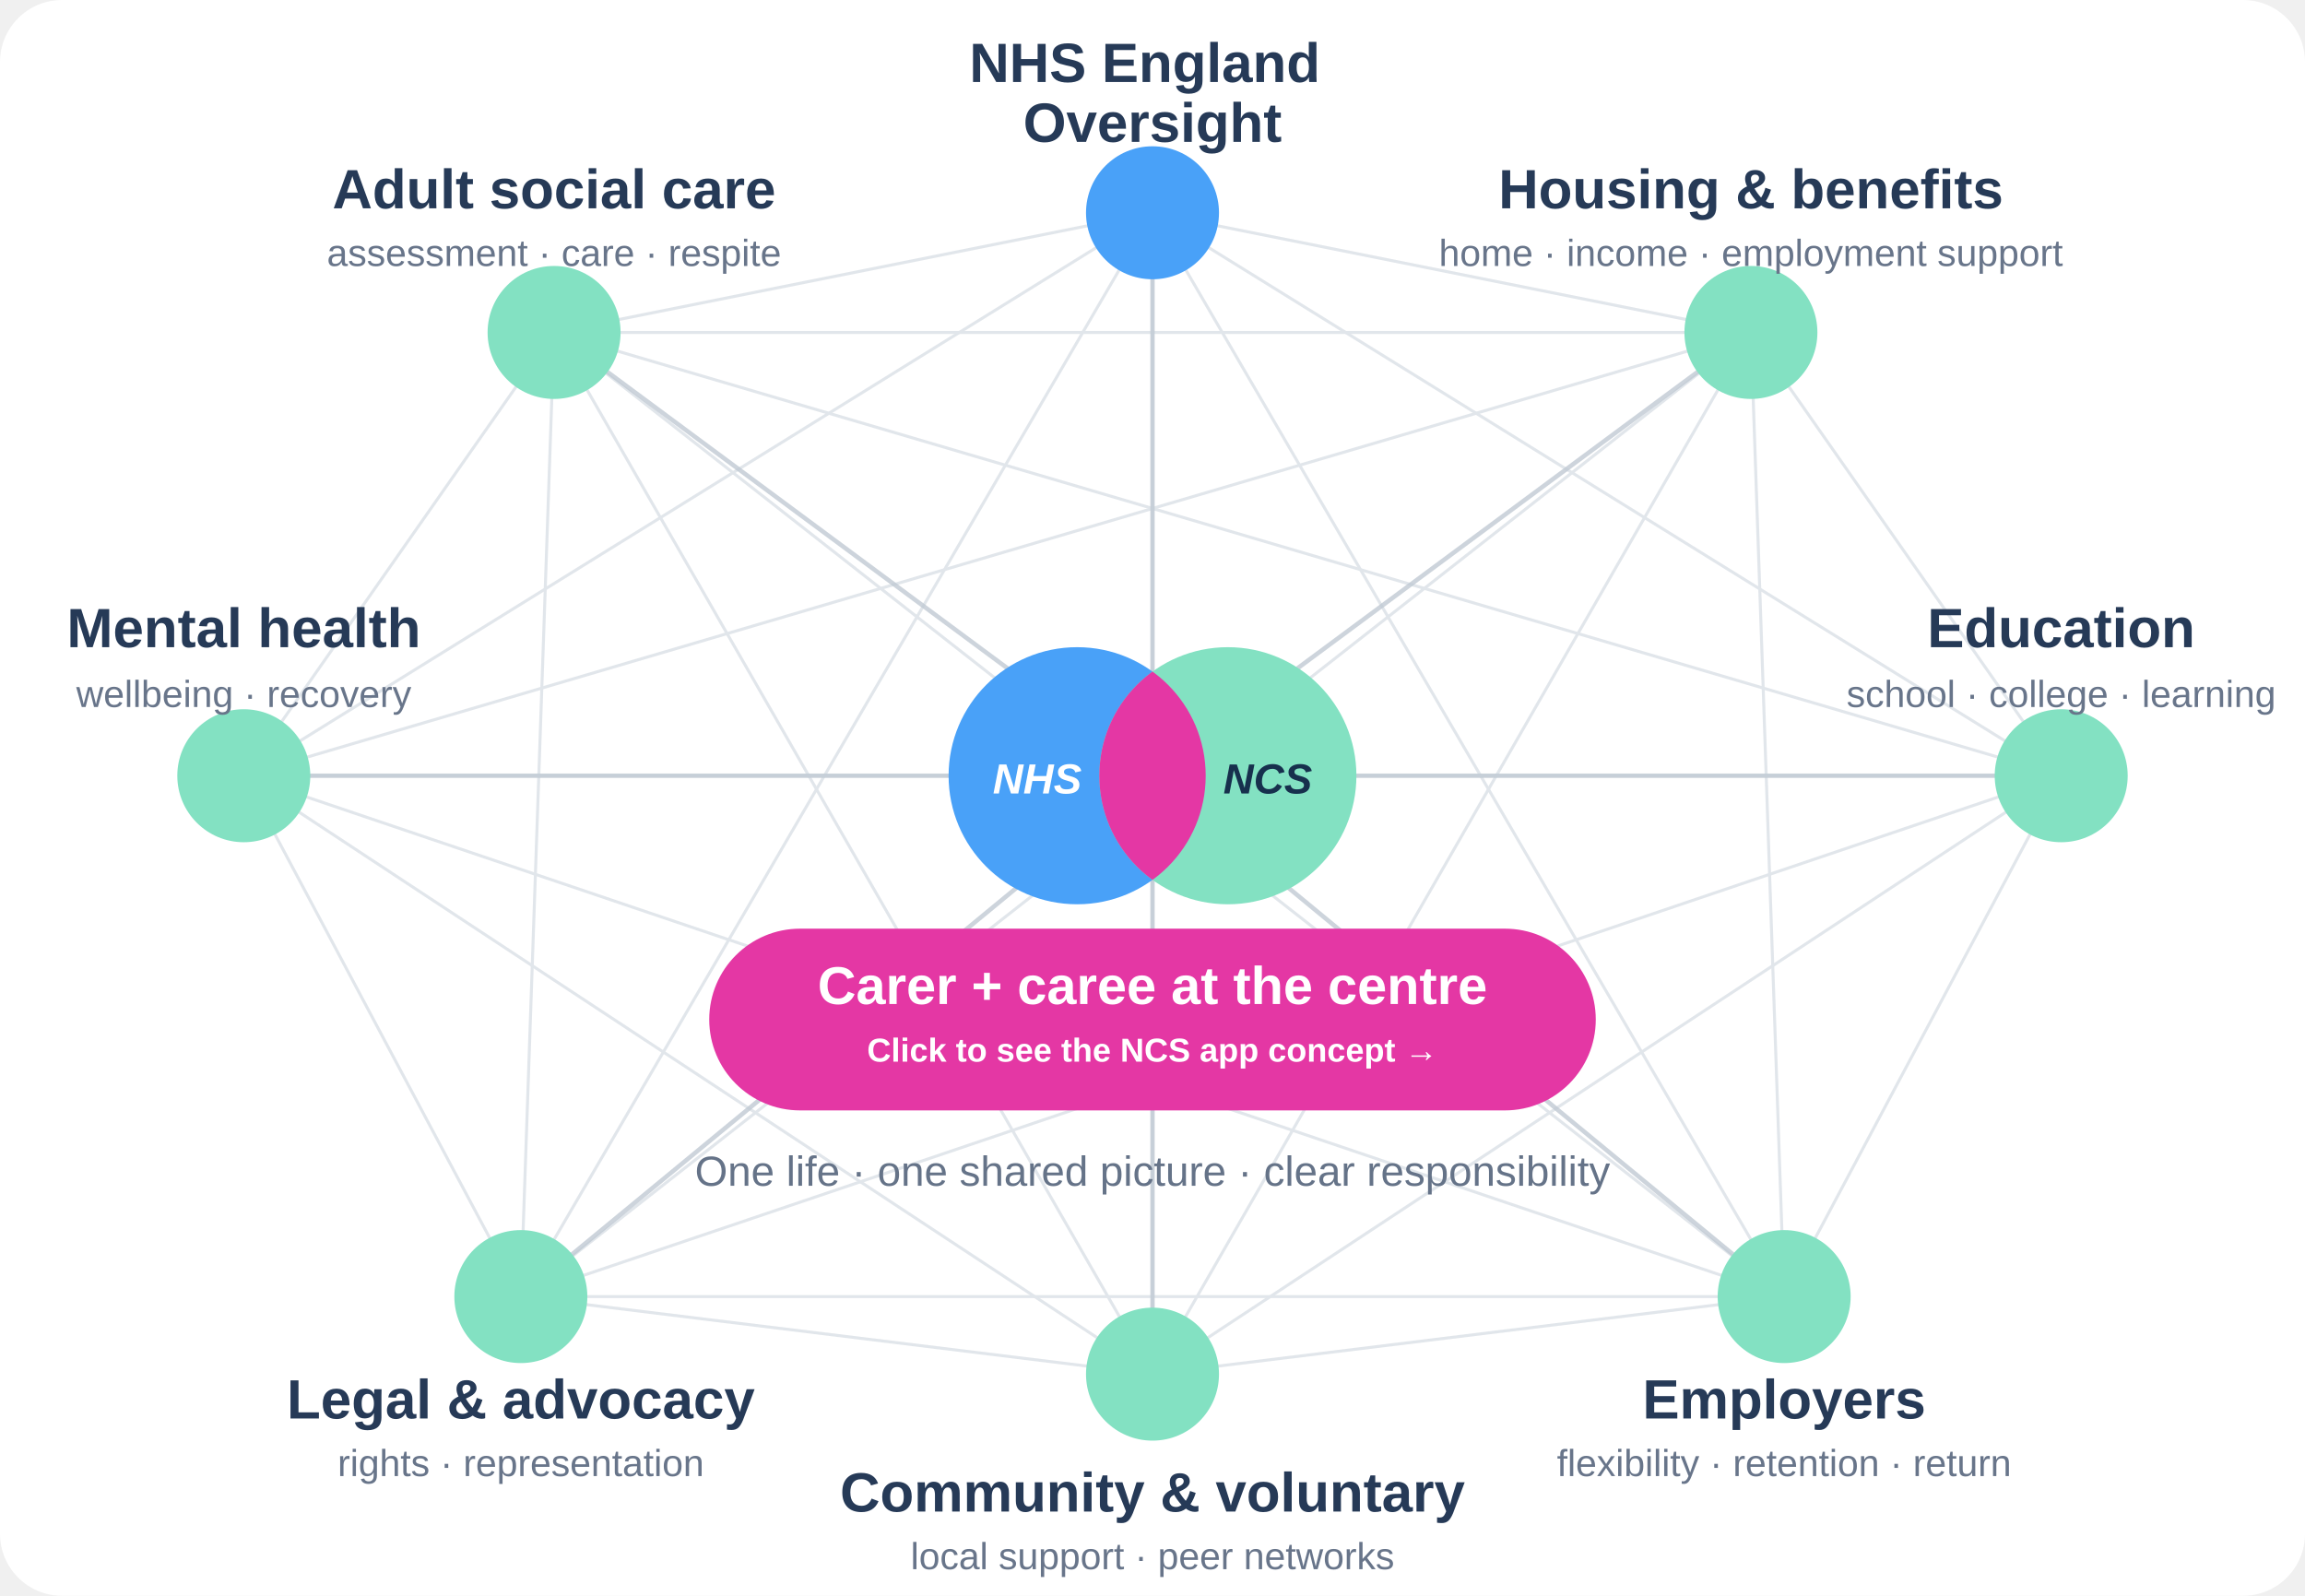
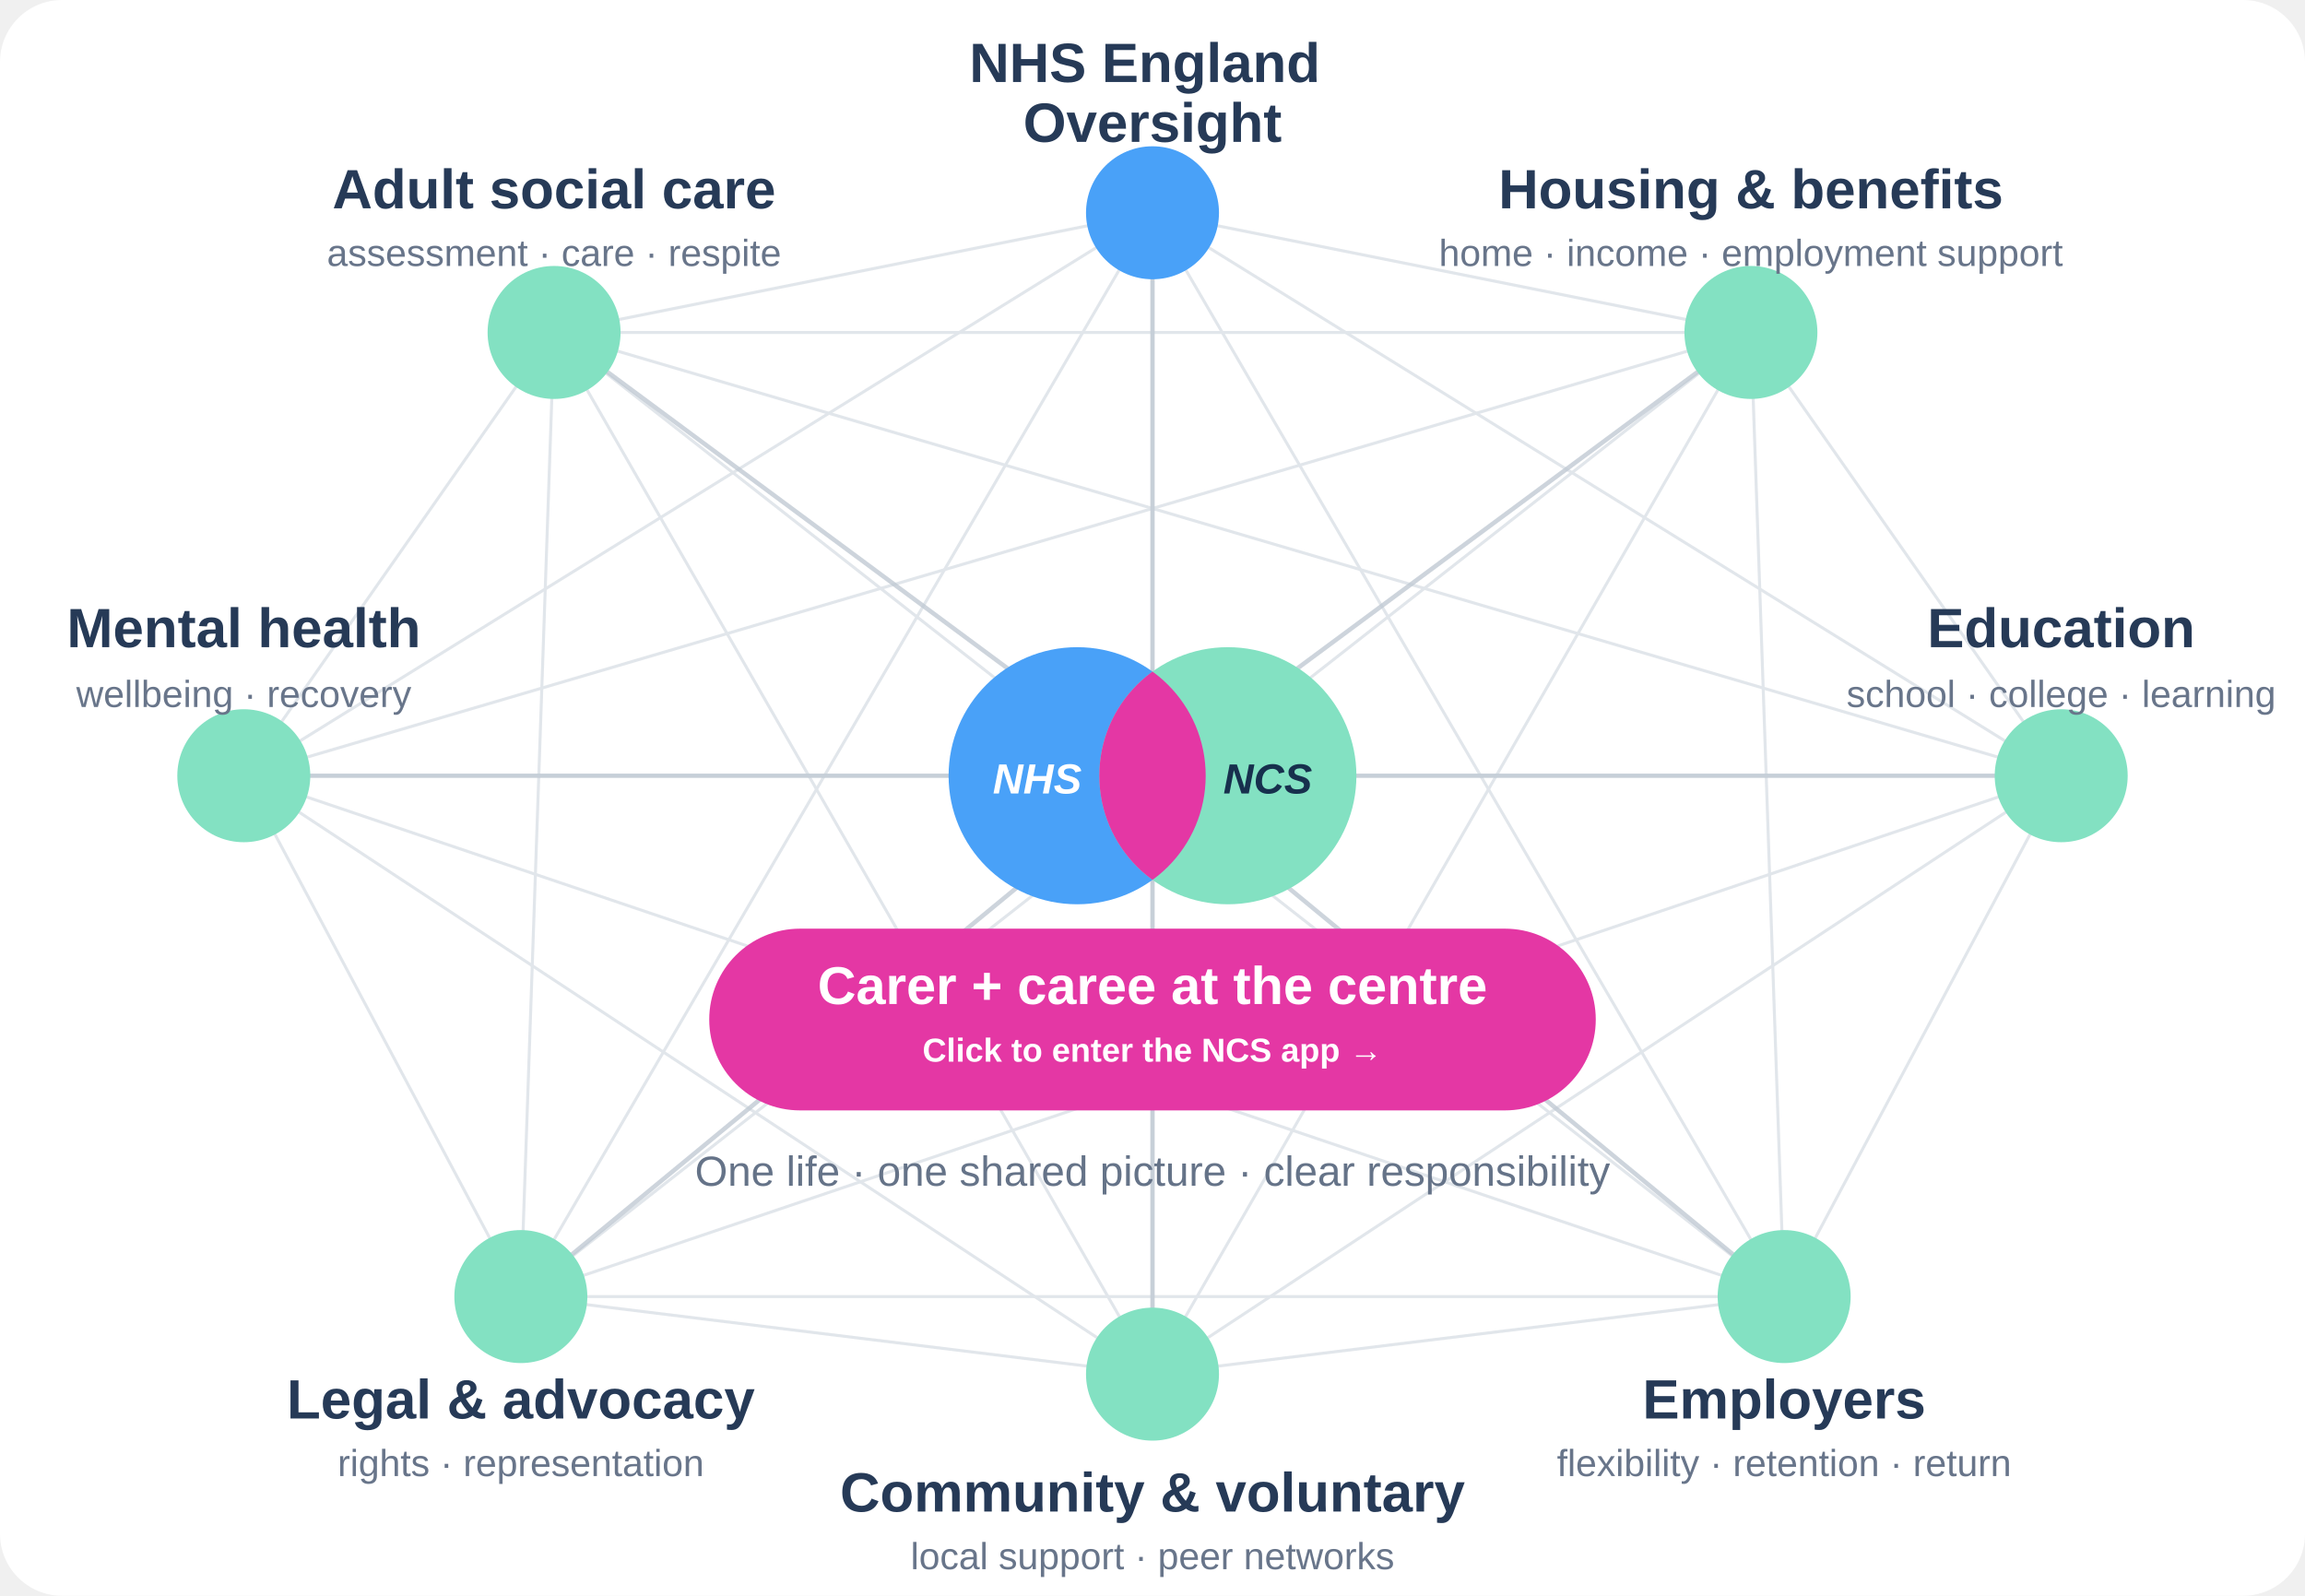
<svg xmlns="http://www.w3.org/2000/svg" width="1040" height="720" viewBox="0 0 1040 720" role="img" aria-labelledby="systemMapTitle systemMapDesc">
  <defs>
    <clipPath id="centralOverlap">
      <circle cx="486" cy="350" r="58" />
    </clipPath>
  </defs>
  <style>.concept-link{cursor:pointer}.concept-link rect{transition:filter .2s ease}.concept-link:hover rect,.concept-link:focus rect{filter:brightness(.9)}</style>\n  <rect width="1040" height="720" rx="28" fill="#ffffff" />
  <g stroke="#cfd6de" stroke-width="1.35" opacity=".62">
    <line x1="520" y1="96" x2="250" y2="150" />
    <line x1="520" y1="96" x2="110" y2="350" />
    <line x1="520" y1="96" x2="235" y2="585" />
    <line x1="520" y1="96" x2="520" y2="620" />
    <line x1="520" y1="96" x2="805" y2="585" />
    <line x1="520" y1="96" x2="930" y2="350" />
    <line x1="520" y1="96" x2="790" y2="150" />
    <line x1="250" y1="150" x2="110" y2="350" />
    <line x1="250" y1="150" x2="235" y2="585" />
    <line x1="250" y1="150" x2="520" y2="620" />
    <line x1="250" y1="150" x2="805" y2="585" />
    <line x1="250" y1="150" x2="930" y2="350" />
    <line x1="250" y1="150" x2="790" y2="150" />
    <line x1="110" y1="350" x2="235" y2="585" />
    <line x1="110" y1="350" x2="520" y2="620" />
    <line x1="110" y1="350" x2="805" y2="585" />
    <line x1="110" y1="350" x2="930" y2="350" />
    <line x1="110" y1="350" x2="790" y2="150" />
    <line x1="235" y1="585" x2="520" y2="620" />
    <line x1="235" y1="585" x2="805" y2="585" />
    <line x1="235" y1="585" x2="930" y2="350" />
    <line x1="235" y1="585" x2="790" y2="150" />
    <line x1="520" y1="620" x2="805" y2="585" />
    <line x1="520" y1="620" x2="930" y2="350" />
    <line x1="520" y1="620" x2="790" y2="150" />
    <line x1="805" y1="585" x2="930" y2="350" />
    <line x1="805" y1="585" x2="790" y2="150" />
    <line x1="930" y1="350" x2="790" y2="150" />
  </g>
  <g stroke="#bfc8d2" stroke-width="2" opacity=".78">
    <line x1="520" y1="350" x2="520" y2="96" />
    <line x1="520" y1="350" x2="250" y2="150" />
    <line x1="520" y1="350" x2="110" y2="350" />
    <line x1="520" y1="350" x2="235" y2="585" />
    <line x1="520" y1="350" x2="520" y2="620" />
    <line x1="520" y1="350" x2="805" y2="585" />
    <line x1="520" y1="350" x2="930" y2="350" />
    <line x1="520" y1="350" x2="790" y2="150" />
  </g>
  <g font-family="'Plus Jakarta Sans','Segoe UI',Arial,sans-serif" text-anchor="middle">
    <circle cx="520" cy="96" r="30" fill="#49a1f8" />
    <g fill="#83e1c2">
      <circle cx="250" cy="150" r="30" />
      <circle cx="110" cy="350" r="30" />
      <circle cx="235" cy="585" r="30" />
      <circle cx="520" cy="620" r="30" />
      <circle cx="805" cy="585" r="30" />
      <circle cx="930" cy="350" r="30" />
      <circle cx="790" cy="150" r="30" />
    </g>
    <g fill="#263a57" font-size="25" font-weight="750">
      <text x="520" y="37">
        <tspan x="520">NHS England</tspan>
        <tspan x="520" dy="27">Oversight</tspan>
      </text>
      <text x="250" y="94">Adult social care</text>
      <text x="110" y="292">Mental health</text>
      <text x="235" y="640">Legal &amp; advocacy</text>
      <text x="520" y="682">Community &amp; voluntary</text>
      <text x="805" y="640">Employers</text>
      <text x="930" y="292">Education</text>
      <text x="790" y="94">Housing &amp; benefits</text>
    </g>
    <g fill="#68758a" font-size="17" font-weight="500">
      <text x="250" y="120">assessment · care · respite</text>
      <text x="110" y="319">wellbeing · recovery</text>
      <text x="235" y="666">rights · representation</text>
      <text x="520" y="708">local support · peer networks</text>
      <text x="805" y="666">flexibility · retention · return</text>
      <text x="930" y="319">school · college · learning</text>
      <text x="790" y="120">home · income · employment support</text>
    </g>
    <g>
      <circle cx="486" cy="350" r="58" fill="#49a1f8" />
      <circle cx="554" cy="350" r="58" fill="#83e1c2" />
      <circle cx="554" cy="350" r="58" fill="#e437a4" clip-path="url(#centralOverlap)" />
      <text x="468" y="358" fill="#ffffff" font-size="19" font-style="italic" font-weight="800">NHS</text>
      <text x="572" y="358" fill="#17304d" font-size="19" font-style="italic" font-weight="800">NCS</text>
    </g>
-     <a class="concept-link" href="ncs-app-concept.html" target="_top" aria-label="Open the NCS app concept">
+     <a class="concept-link" href="ncs-app-concept.html?v=62" target="_top" aria-label="Open the NCS app">
      <rect x="320" y="419" width="400" height="82" rx="41" fill="#e437a4" />
      <text x="520" y="453" fill="#ffffff" font-size="24" font-weight="800">Carer + caree at the centre</text>
-       <text x="520" y="479" fill="#ffffff" font-size="15" font-weight="700">Click to see the NCS app concept →</text>
+       <text x="520" y="479" fill="#ffffff" font-size="15" font-weight="700">Click to enter the NCS app →</text>
    </a>
    <text x="520" y="535" fill="#657388" font-size="19">One life · one shared picture · clear responsibility</text>
  </g>
</svg>
